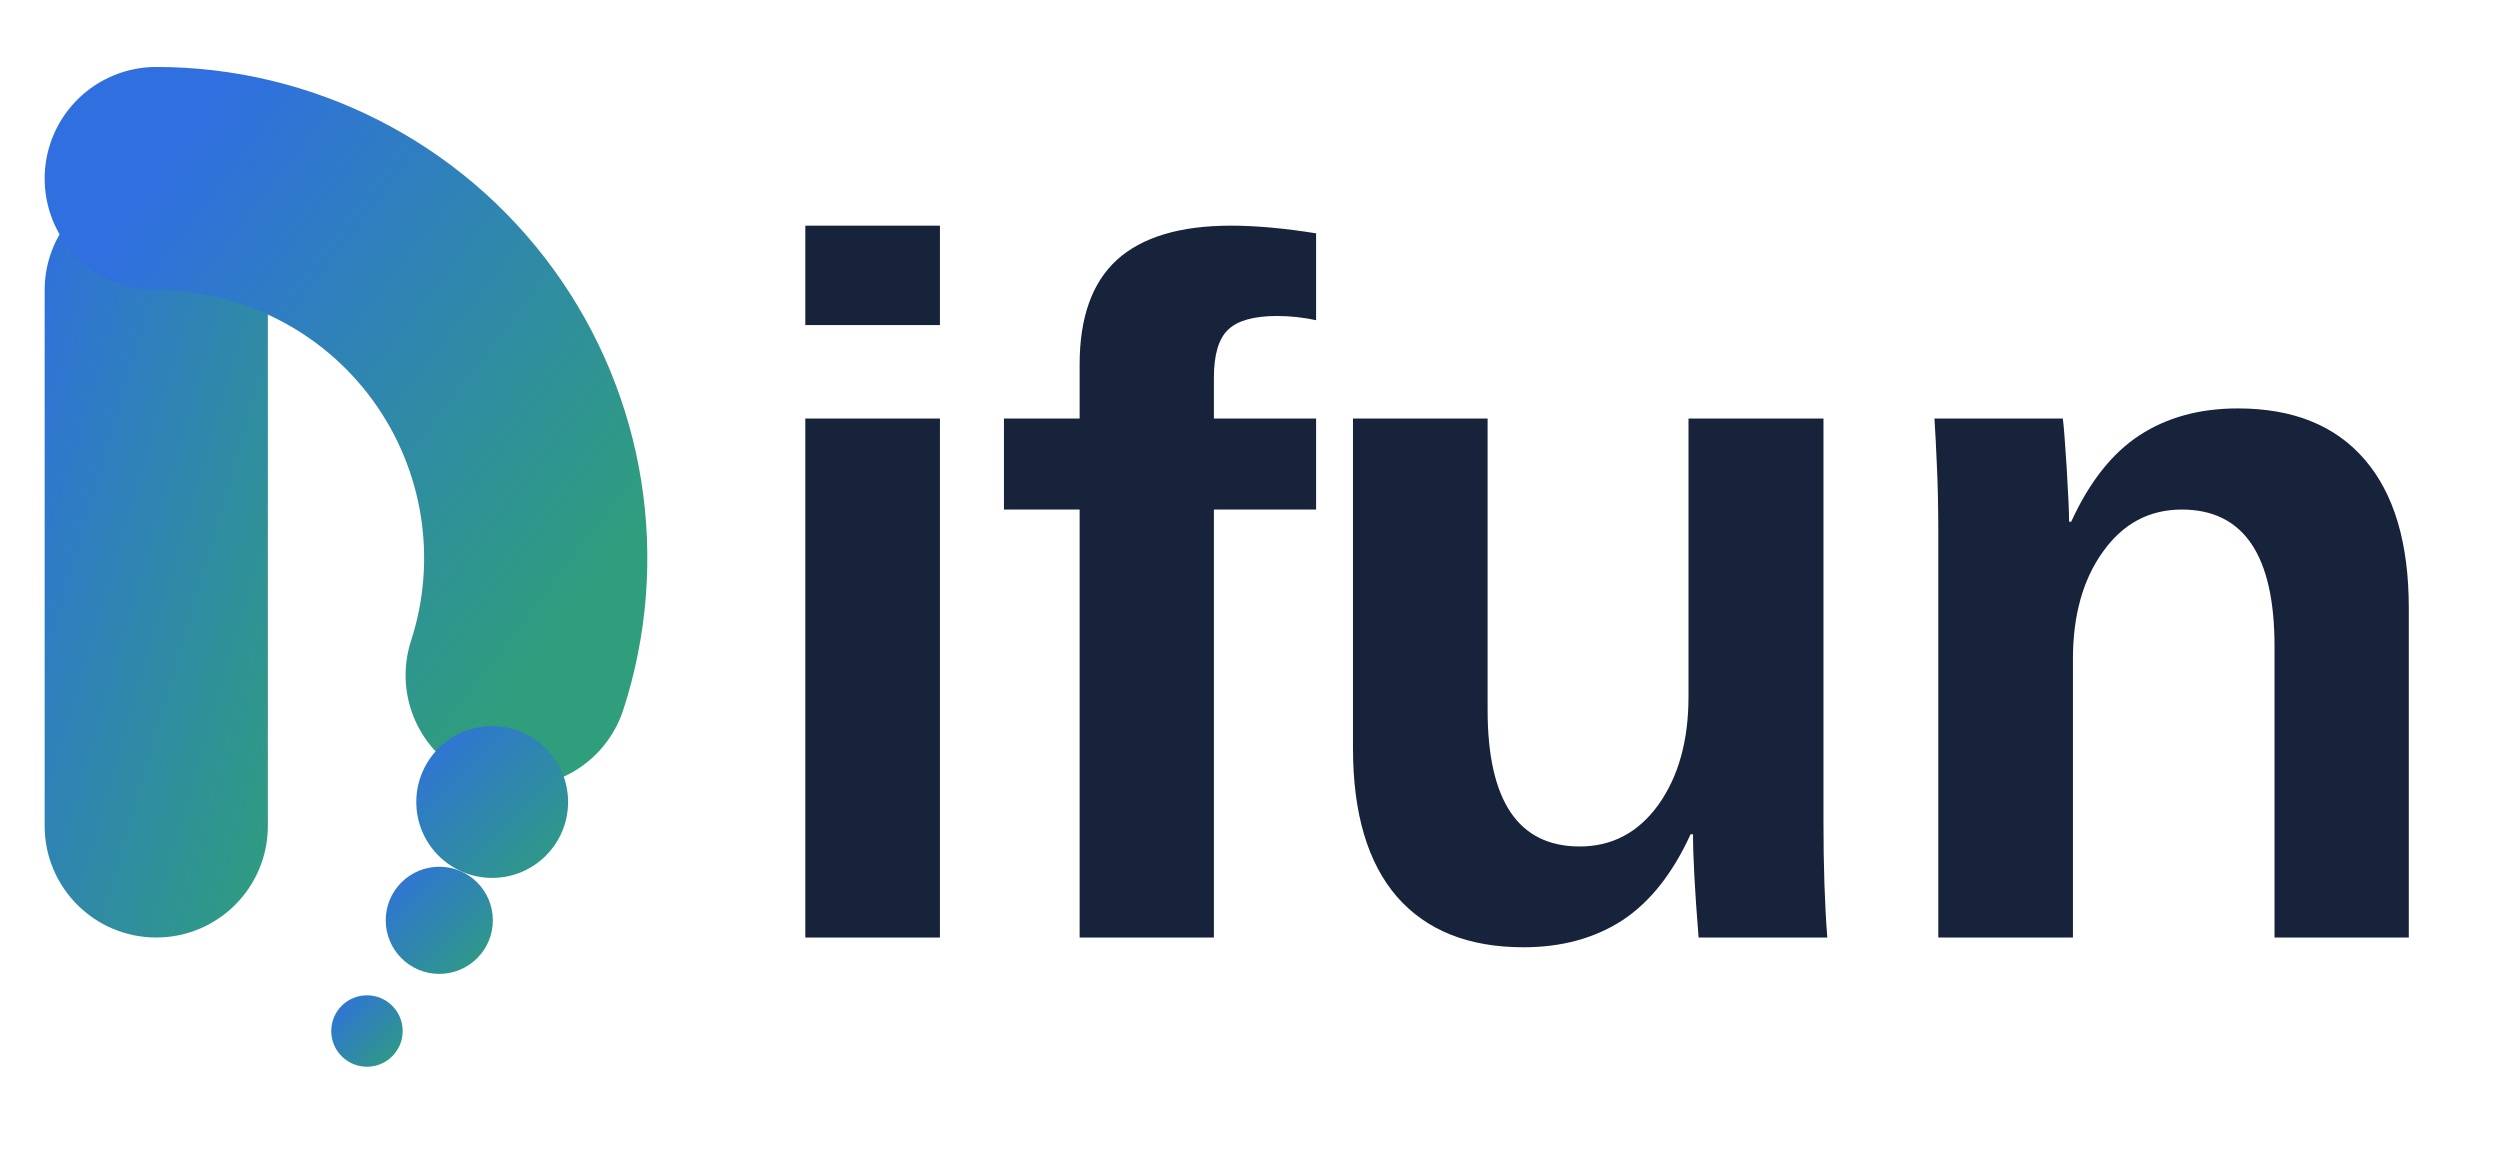
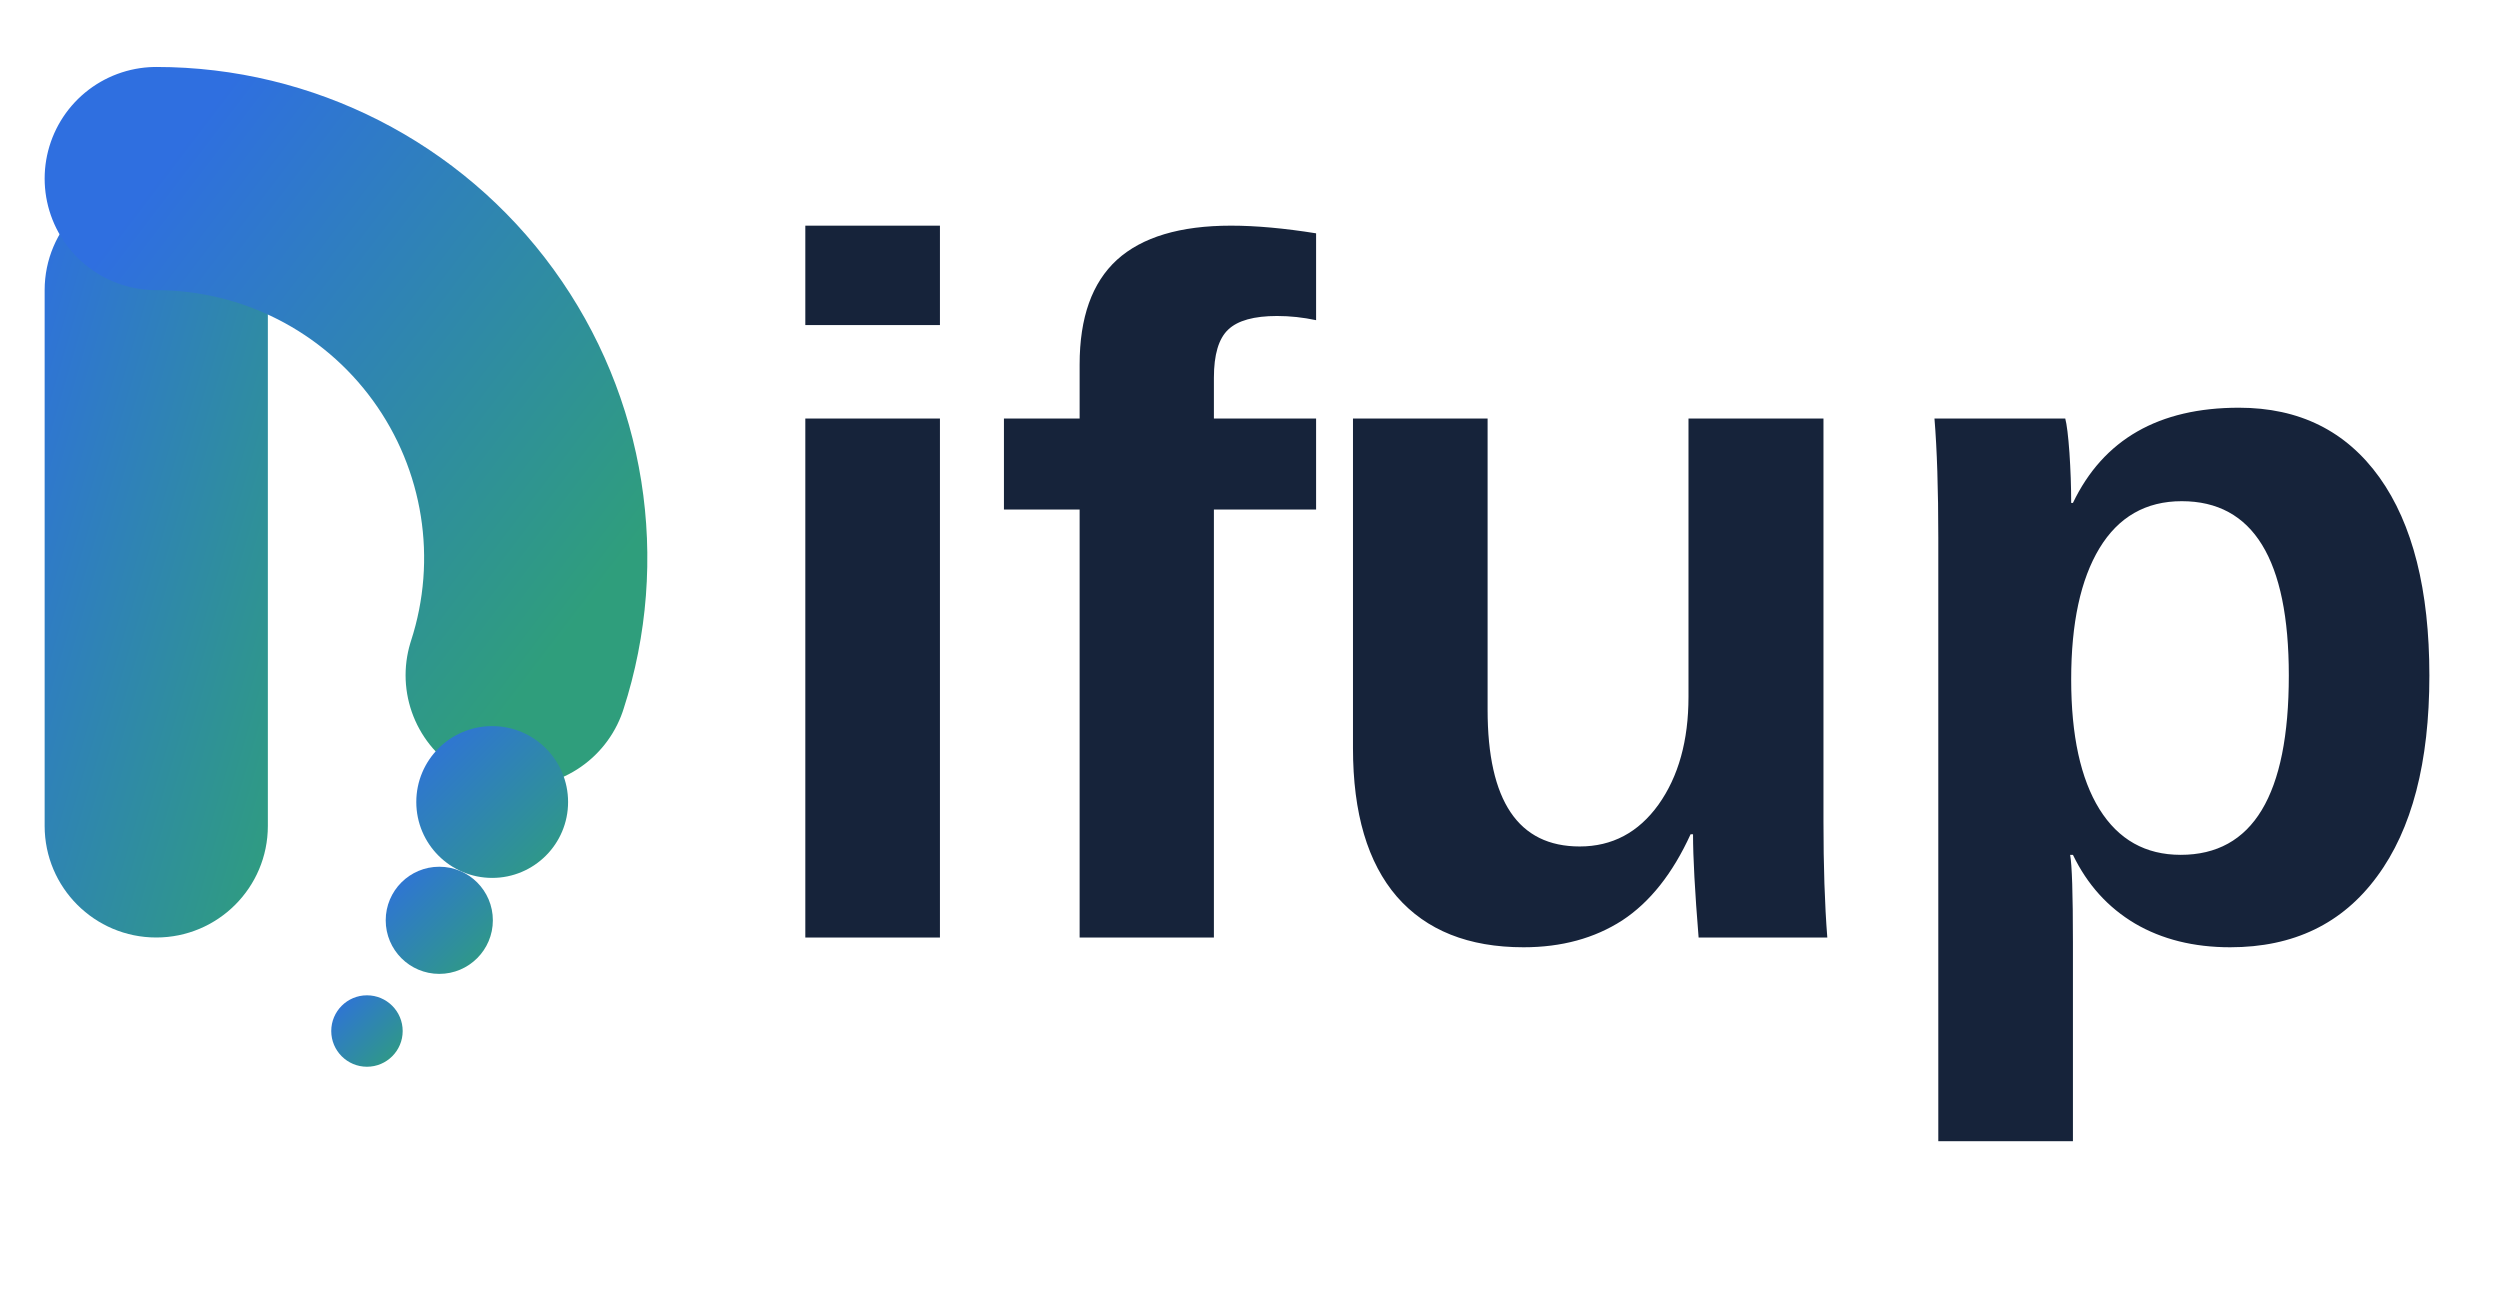
- <svg xmlns="http://www.w3.org/2000/svg" viewBox="0 14 112 52" width="560" height="260" role="img" aria-label="Difun">
+ <svg xmlns="http://www.w3.org/2000/svg" viewBox="0 14 112 58" width="560" height="290" role="img" aria-label="Difup">
  <defs>
    <linearGradient id="g" x1="0%" y1="0%" x2="100%" y2="100%">
      <stop offset="0%" stop-color="#2F6FE0" />
      <stop offset="100%" stop-color="#2F9E7C" />
    </linearGradient>
  </defs>
  <g transform="translate(-13,7)">
    <rect x="15" y="15" width="10" height="34" rx="5" fill="url(#g)" />
    <path d="M20,15 A17,17 0 0 1 36.17,37.25" fill="none" stroke="url(#g)" stroke-width="10" stroke-linecap="round" />
    <circle cx="35.05" cy="42.93" r="3.4" fill="url(#g)" />
    <circle cx="32.68" cy="48.23" r="2.4" fill="url(#g)" />
    <circle cx="29.44" cy="53.19" r="1.6" fill="url(#g)" />
  </g>
-   <text x="33" y="56" font-family="Manrope, Arial, Helvetica, sans-serif" font-weight="800" font-size="44" letter-spacing="-1" fill="#16233A">ifun</text>
+   <text x="33" y="56" font-family="Manrope, Arial, Helvetica, sans-serif" font-weight="800" font-size="44" letter-spacing="-1" fill="#16233A">ifup</text>
</svg>
